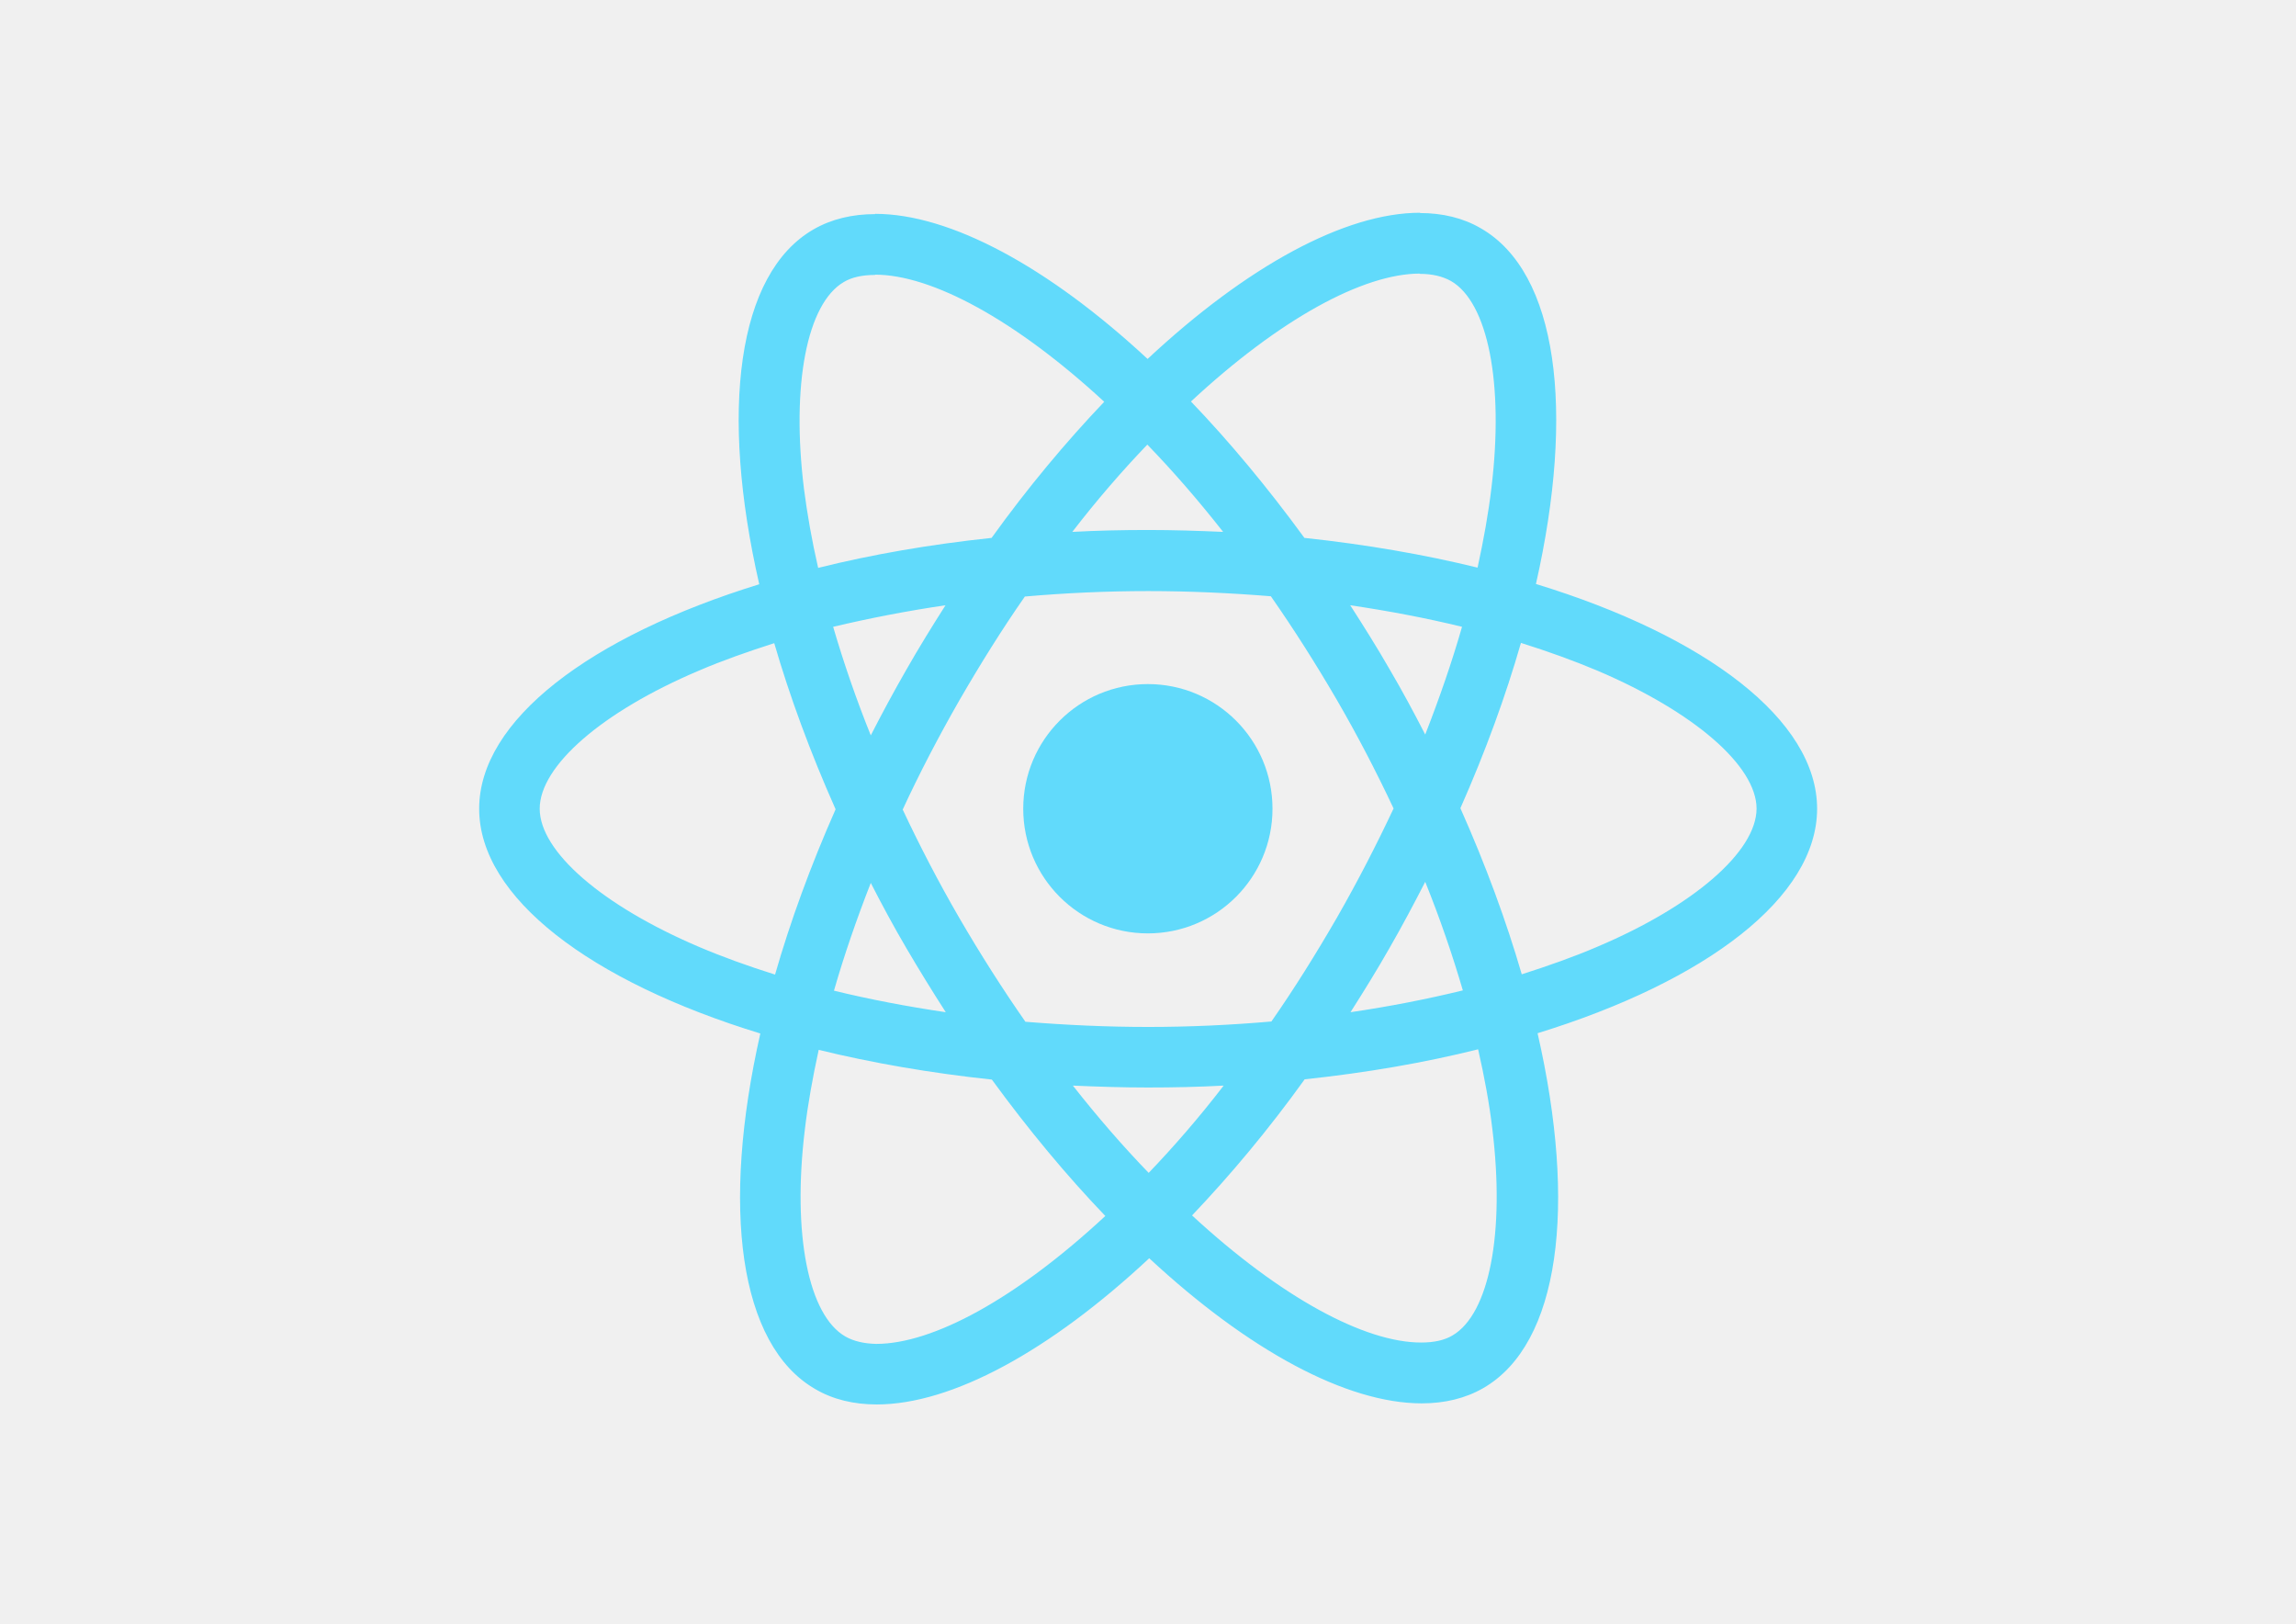
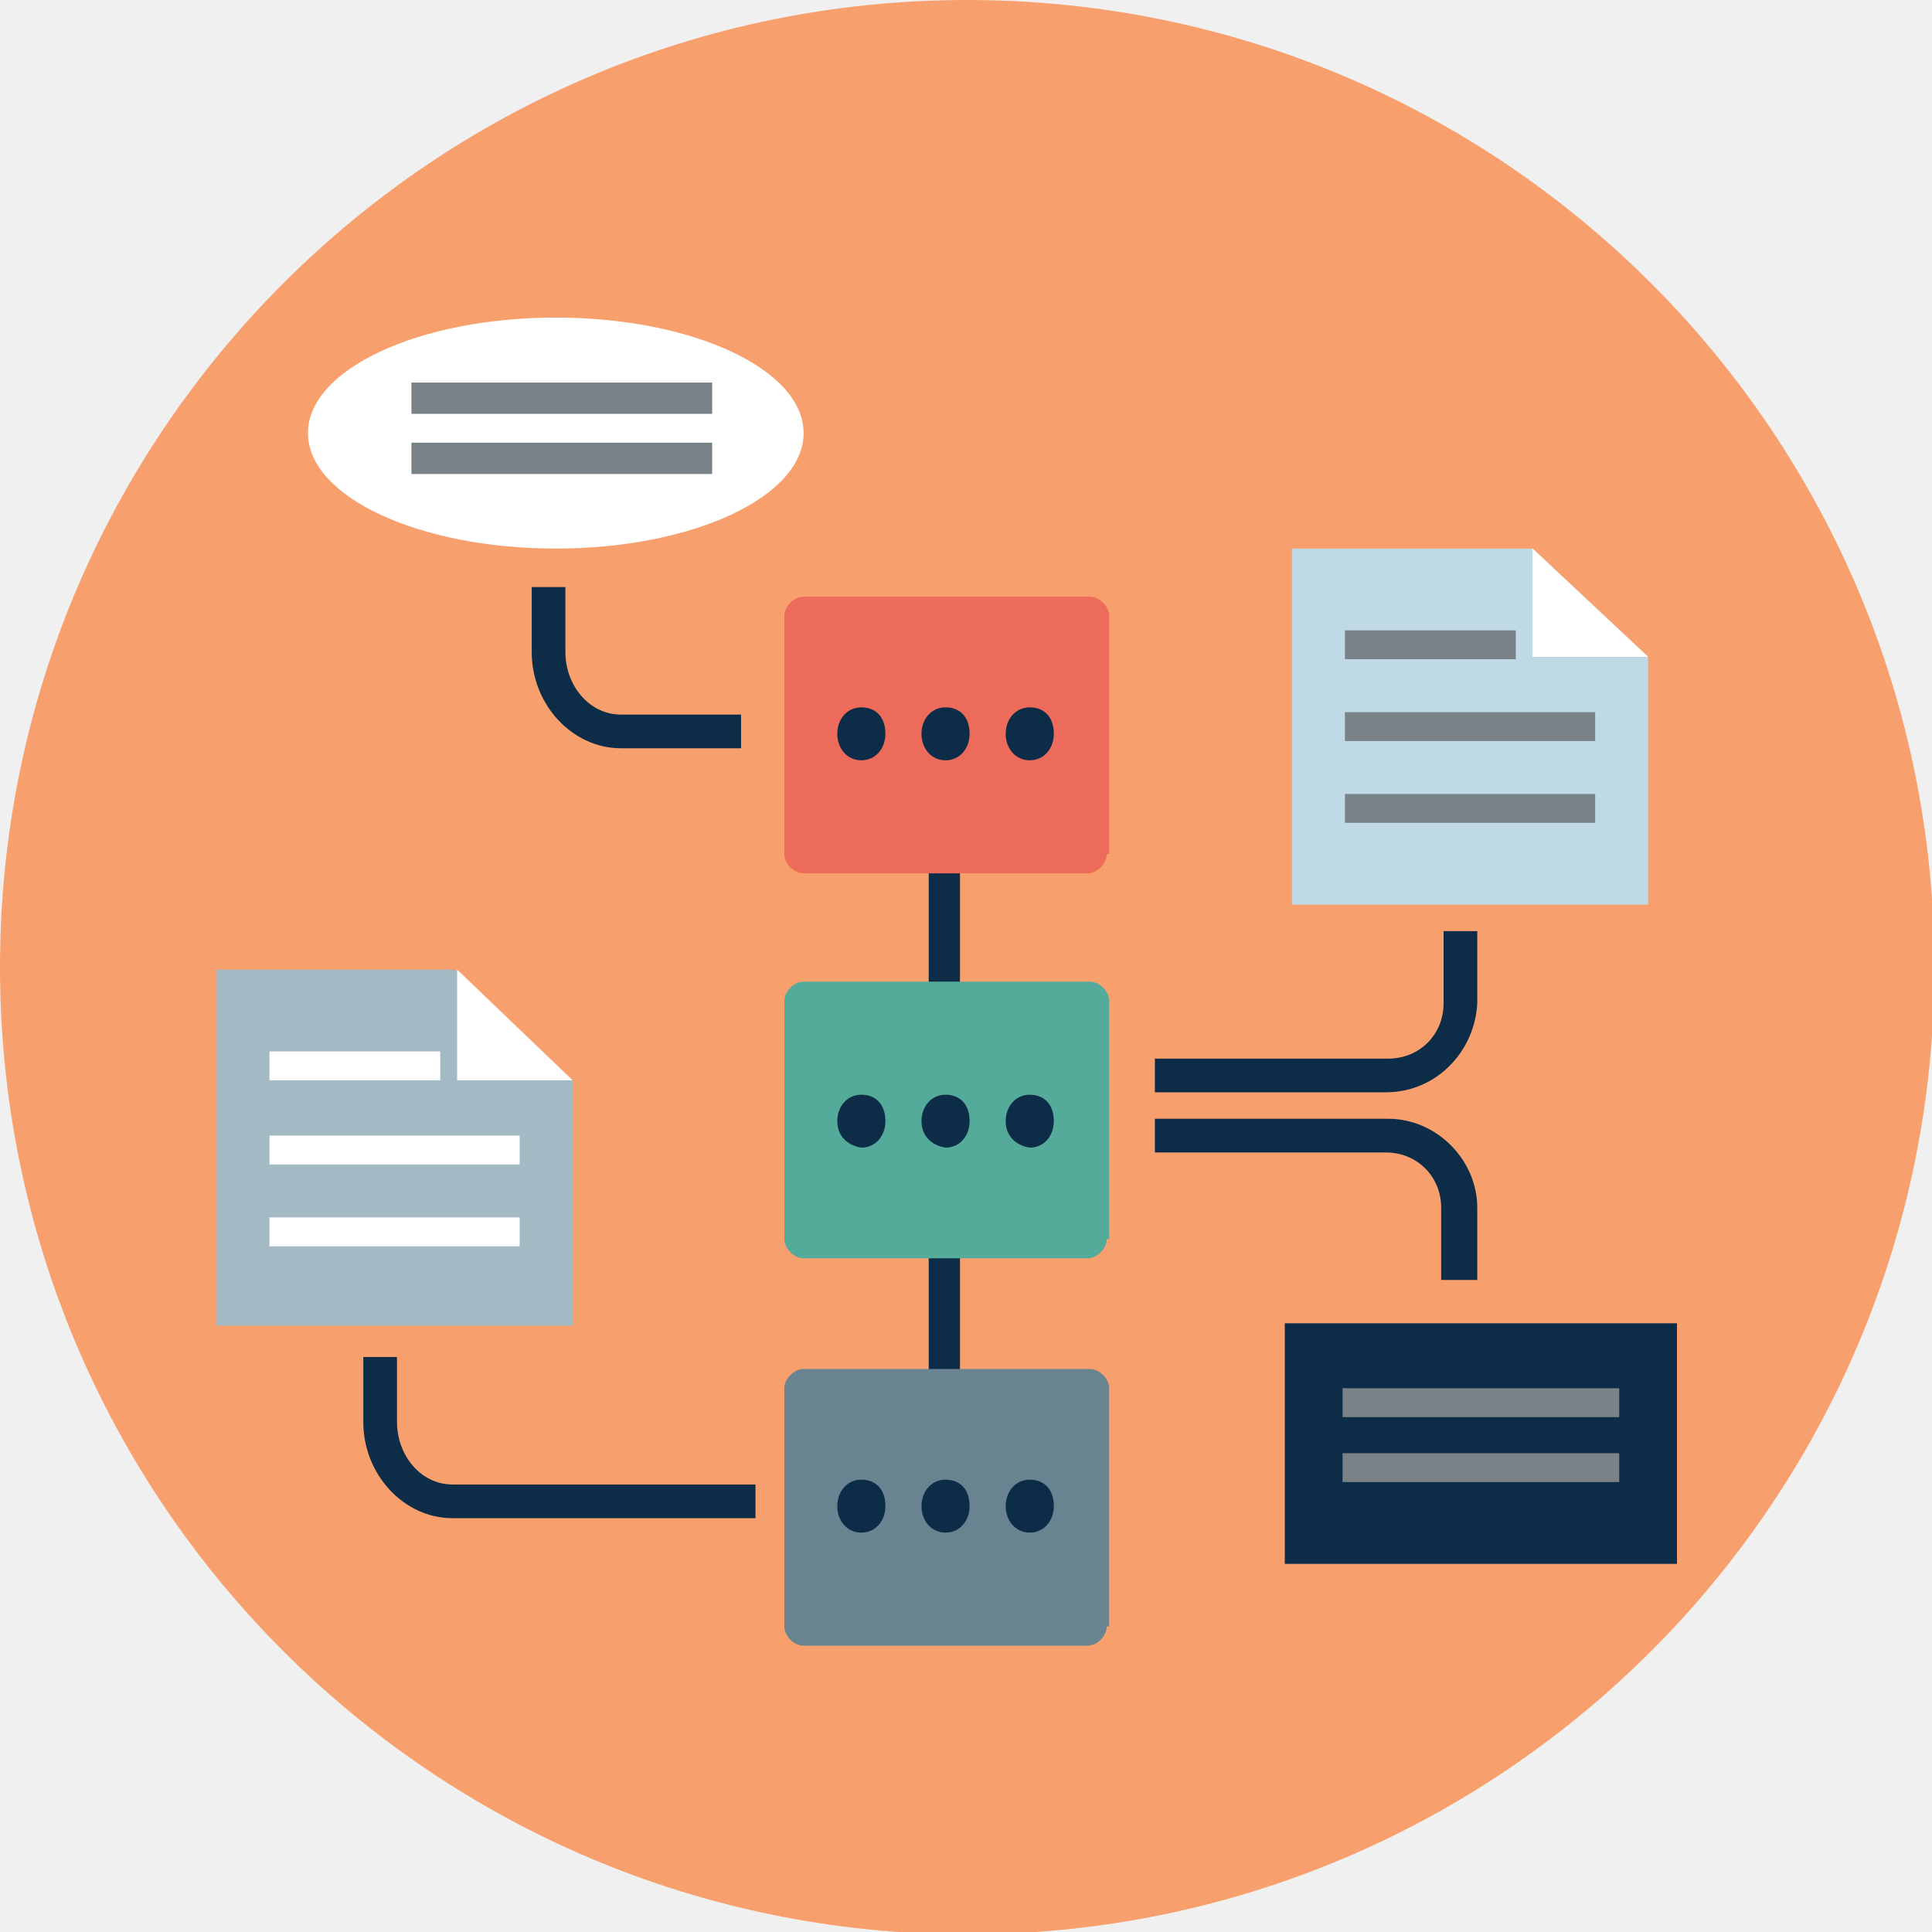
- <svg xmlns="http://www.w3.org/2000/svg" viewBox="0 0 841.9 595.3">
-   <g fill="#61DAFB">
-     <path d="M666.3 296.5c0-32.5-40.7-63.3-103.1-82.4 14.4-63.6 8-114.2-20.2-130.4-6.5-3.8-14.1-5.6-22.4-5.6v22.3c4.6 0 8.3.9 11.4 2.6 13.6 7.8 19.5 37.5 14.9 75.7-1.1 9.4-2.9 19.3-5.1 29.4-19.6-4.8-41-8.5-63.5-10.9-13.5-18.5-27.5-35.3-41.6-50 32.6-30.3 63.2-46.9 84-46.9V78c-27.5 0-63.5 19.6-99.9 53.6-36.4-33.8-72.4-53.2-99.9-53.2v22.3c20.7 0 51.4 16.5 84 46.6-14 14.7-28 31.4-41.3 49.9-22.6 2.4-44 6.1-63.6 11-2.3-10-4-19.7-5.2-29-4.7-38.2 1.1-67.9 14.6-75.8 3-1.8 6.9-2.6 11.5-2.6V78.5c-8.4 0-16 1.8-22.6 5.6-28.1 16.2-34.4 66.7-19.9 130.1-62.2 19.2-102.7 49.9-102.7 82.3 0 32.5 40.7 63.3 103.1 82.4-14.4 63.6-8 114.2 20.2 130.4 6.5 3.8 14.1 5.6 22.5 5.6 27.5 0 63.5-19.6 99.9-53.6 36.4 33.8 72.4 53.2 99.9 53.2 8.4 0 16-1.8 22.6-5.6 28.1-16.2 34.4-66.7 19.9-130.1 62-19.1 102.5-49.9 102.5-82.3zm-130.2-66.7c-3.7 12.9-8.3 26.2-13.5 39.5-4.1-8-8.4-16-13.1-24-4.6-8-9.5-15.8-14.4-23.4 14.2 2.1 27.9 4.7 41 7.9zm-45.8 106.5c-7.8 13.5-15.8 26.3-24.1 38.2-14.9 1.3-30 2-45.2 2-15.1 0-30.2-.7-45-1.9-8.3-11.9-16.4-24.6-24.2-38-7.6-13.1-14.5-26.4-20.8-39.8 6.2-13.4 13.2-26.8 20.7-39.9 7.8-13.5 15.8-26.3 24.1-38.2 14.9-1.3 30-2 45.2-2 15.1 0 30.2.7 45 1.9 8.3 11.9 16.4 24.6 24.2 38 7.6 13.1 14.5 26.4 20.8 39.8-6.3 13.4-13.2 26.8-20.7 39.9zm32.3-13c5.4 13.4 10 26.8 13.8 39.8-13.1 3.2-26.9 5.9-41.2 8 4.9-7.7 9.8-15.6 14.4-23.7 4.6-8 8.9-16.1 13-24.1zM421.2 430c-9.3-9.6-18.6-20.3-27.8-32 9 .4 18.2.7 27.5.7 9.4 0 18.7-.2 27.8-.7-9 11.7-18.3 22.4-27.5 32zm-74.4-58.9c-14.2-2.1-27.9-4.7-41-7.9 3.7-12.9 8.3-26.2 13.5-39.5 4.1 8 8.4 16 13.1 24 4.7 8 9.5 15.8 14.4 23.4zM420.7 163c9.3 9.6 18.6 20.3 27.8 32-9-.4-18.2-.7-27.5-.7-9.4 0-18.7.2-27.8.7 9-11.7 18.3-22.4 27.5-32zm-74 58.9c-4.9 7.7-9.8 15.6-14.4 23.7-4.6 8-8.9 16-13 24-5.4-13.4-10-26.8-13.8-39.8 13.1-3.1 26.9-5.8 41.2-7.9zm-90.5 125.2c-35.4-15.1-58.3-34.9-58.3-50.6 0-15.7 22.9-35.6 58.3-50.6 8.6-3.7 18-7 27.7-10.1 5.7 19.6 13.2 40 22.5 60.9-9.2 20.8-16.6 41.1-22.2 60.6-9.9-3.1-19.3-6.5-28-10.2zM310 490c-13.6-7.8-19.5-37.5-14.9-75.7 1.1-9.4 2.9-19.3 5.1-29.4 19.6 4.8 41 8.5 63.5 10.9 13.5 18.5 27.5 35.3 41.6 50-32.6 30.3-63.2 46.9-84 46.9-4.5-.1-8.3-1-11.3-2.7zm237.2-76.2c4.7 38.2-1.1 67.9-14.6 75.8-3 1.8-6.9 2.6-11.5 2.6-20.7 0-51.4-16.5-84-46.6 14-14.7 28-31.4 41.3-49.9 22.6-2.4 44-6.1 63.6-11 2.3 10.1 4.1 19.8 5.2 29.1zm38.5-66.7c-8.6 3.7-18 7-27.7 10.1-5.7-19.6-13.2-40-22.5-60.9 9.2-20.8 16.6-41.1 22.2-60.6 9.9 3.1 19.3 6.5 28.1 10.2 35.4 15.1 58.3 34.9 58.3 50.6-.1 15.7-23 35.6-58.4 50.6zM320.8 78.4z" />
-     <circle cx="420.9" cy="296.5" r="45.7" />
-     <path d="M520.5 78.1z" />
+ <svg xmlns="http://www.w3.org/2000/svg" version="1.1" id="Layer_2" x="0" y="0" viewBox="0 0 80.3 80.3" style="enable-background:new 0 0 80.3 80.3" xml:space="preserve">
+   <style>.st4{fill:#fff}.st6{fill:#0c2c48}.st37{fill:#798287}</style>
+   <circle cx="40.2" cy="40.2" r="40.2" style="fill:#f8a06d" />
+   <path class="st6" d="M38.6 34.2h1.3V60h-1.3z" />
+   <ellipse class="st4" cx="23.1" cy="18" rx="10.3" ry="4.8" />
+   <path d="M46 51.5c0 .4-.4.8-.8.8H33.4c-.4 0-.8-.4-.8-.8v-9.9c0-.4.4-.8.8-.8h11.9c.4 0 .8.4.8.8v9.9z" style="fill:#55ab99" />
+   <path class="st6" d="M34.8 46.6c0-.6.4-1.1 1-1.1s1 .4 1 1.1c0 .6-.4 1.1-1 1.1-.6-.1-1-.5-1-1.1zM38.3 46.6c0-.6.4-1.1 1-1.1s1 .4 1 1.1c0 .6-.4 1.1-1 1.1-.6-.1-1-.5-1-1.1zM41.8 46.6c0-.6.4-1.1 1-1.1s1 .4 1 1.1c0 .6-.4 1.1-1 1.1-.6-.1-1-.5-1-1.1z" />
+   <path d="M46 35.5c0 .4-.4.8-.8.8H33.4c-.4 0-.8-.4-.8-.8v-9.9c0-.4.4-.8.8-.8h11.9c.4 0 .8.4.8.8v9.9z" style="fill:#ed6b5a" />
+   <path class="st6" d="M34.8 30.5c0-.6.4-1.1 1-1.1s1 .4 1 1.1c0 .6-.4 1.1-1 1.1s-1-.5-1-1.1zM38.3 30.5c0-.6.4-1.1 1-1.1s1 .4 1 1.1c0 .6-.4 1.1-1 1.1s-1-.5-1-1.1zM41.8 30.5c0-.6.4-1.1 1-1.1s1 .4 1 1.1c0 .6-.4 1.1-1 1.1s-1-.5-1-1.1z" />
+   <path d="M46 67.6c0 .4-.4.8-.8.8H33.4c-.4 0-.8-.4-.8-.8v-9.9c0-.4.4-.8.8-.8h11.9c.4 0 .8.4.8.8v9.9z" style="fill:#698391" />
+   <path class="st6" d="M34.8 62.6c0-.6.4-1.1 1-1.1s1 .4 1 1.1c0 .6-.4 1.1-1 1.1s-1-.5-1-1.1zM38.3 62.6c0-.6.4-1.1 1-1.1s1 .4 1 1.1c0 .6-.4 1.1-1 1.1s-1-.5-1-1.1zM41.8 62.6c0-.6.4-1.1 1-1.1s1 .4 1 1.1c0 .6-.4 1.1-1 1.1s-1-.5-1-1.1z" />
+   <g>
+     <path class="st6" d="M30.8 31.1h-5c-2 0-3.7-1.8-3.7-4v-2.7h1.4v2.7c0 1.4 1 2.6 2.3 2.6h5v1.4z" />
+   </g>
+   <g>
+     <path class="st6" d="M61.3 53.2h-1.4v-3c0-1.3-1-2.3-2.3-2.3H48v-1.4h9.7c2 0 3.7 1.7 3.7 3.7v3z" />
+   </g>
+   <g>
+     <path class="st6" d="M53.4 55h16.3v10H53.4z" />
+   </g>
+   <g>
+     <path class="st6" d="M57.6 45.4H48V44h9.7c1.3 0 2.3-1 2.3-2.3v-3h1.4v3c-.1 2-1.7 3.7-3.8 3.7z" />
+   </g>
+   <g>
+     <path class="st6" d="M31.4 63.1H18.8c-2 0-3.7-1.8-3.7-4v-2.7h1.4v2.7c0 1.4 1 2.6 2.3 2.6h12.6v1.4z" />
+   </g>
+   <g>
+     <path style="fill:#bfd9e6" d="M68.5 37.6H53.7V22.8h10l4.8 4.5z" />
+     <path class="st4" d="M68.5 27.3h-4.8v-4.5z" />
+     <path class="st37" d="M55.9 26.2H63v1.2h-7.1zM55.9 29.6h10.4v1.2H55.9zM55.9 33h10.4v1.2H55.9z" />
+   </g>
+   <g>
+     <path class="st37" d="M17.1 15.9h12.5v1.3H17.1zM17.1 18.4h12.5v1.3H17.1z" />
+   </g>
+   <g>
+     <path style="fill:#a3b9c4" d="M23.8 55.1H9V40.3h9.9l4.9 4.6z" />
+     <path class="st4" d="M23.8 44.9H19v-4.6zM11.2 43.7h7.1v1.2h-7.1zM11.2 47.2h10.4v1.2H11.2zM11.2 50.6h10.4v1.2H11.2z" />
+   </g>
+   <g>
+     <path class="st37" d="M55.8 57.7h11.5v1.2H55.8zM55.8 60.4h11.5v1.2H55.8z" />
  </g>
</svg>
